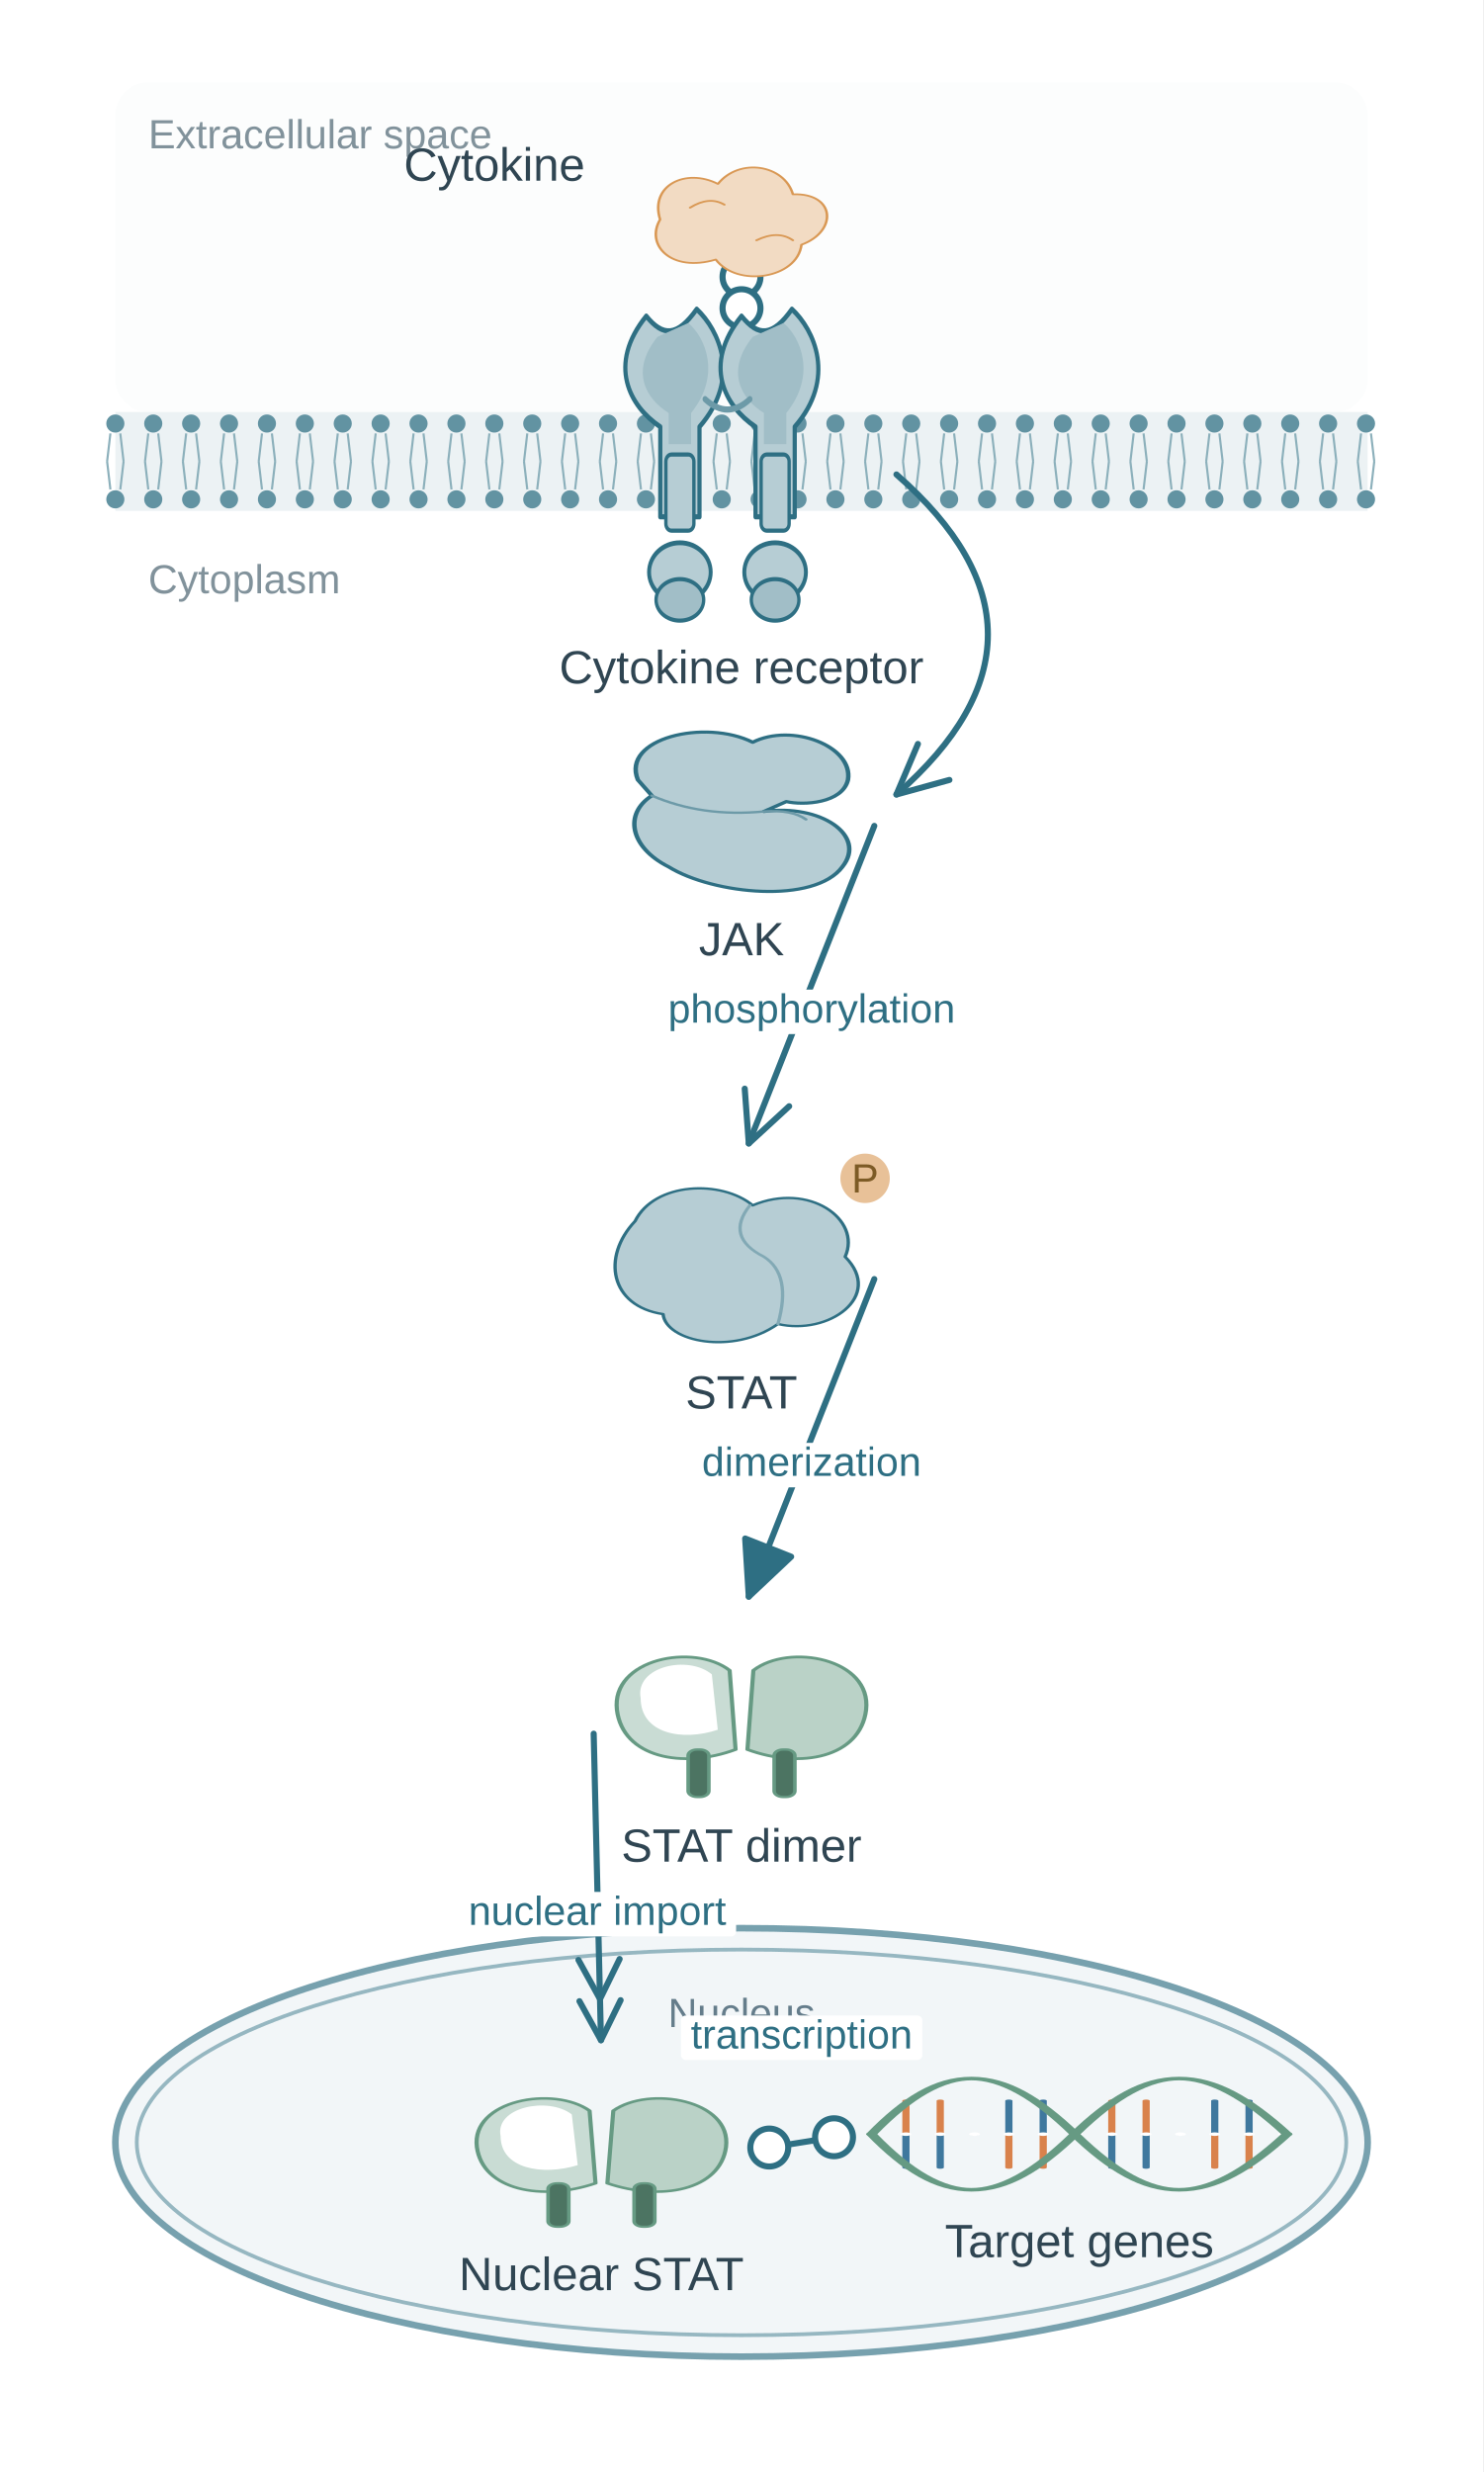
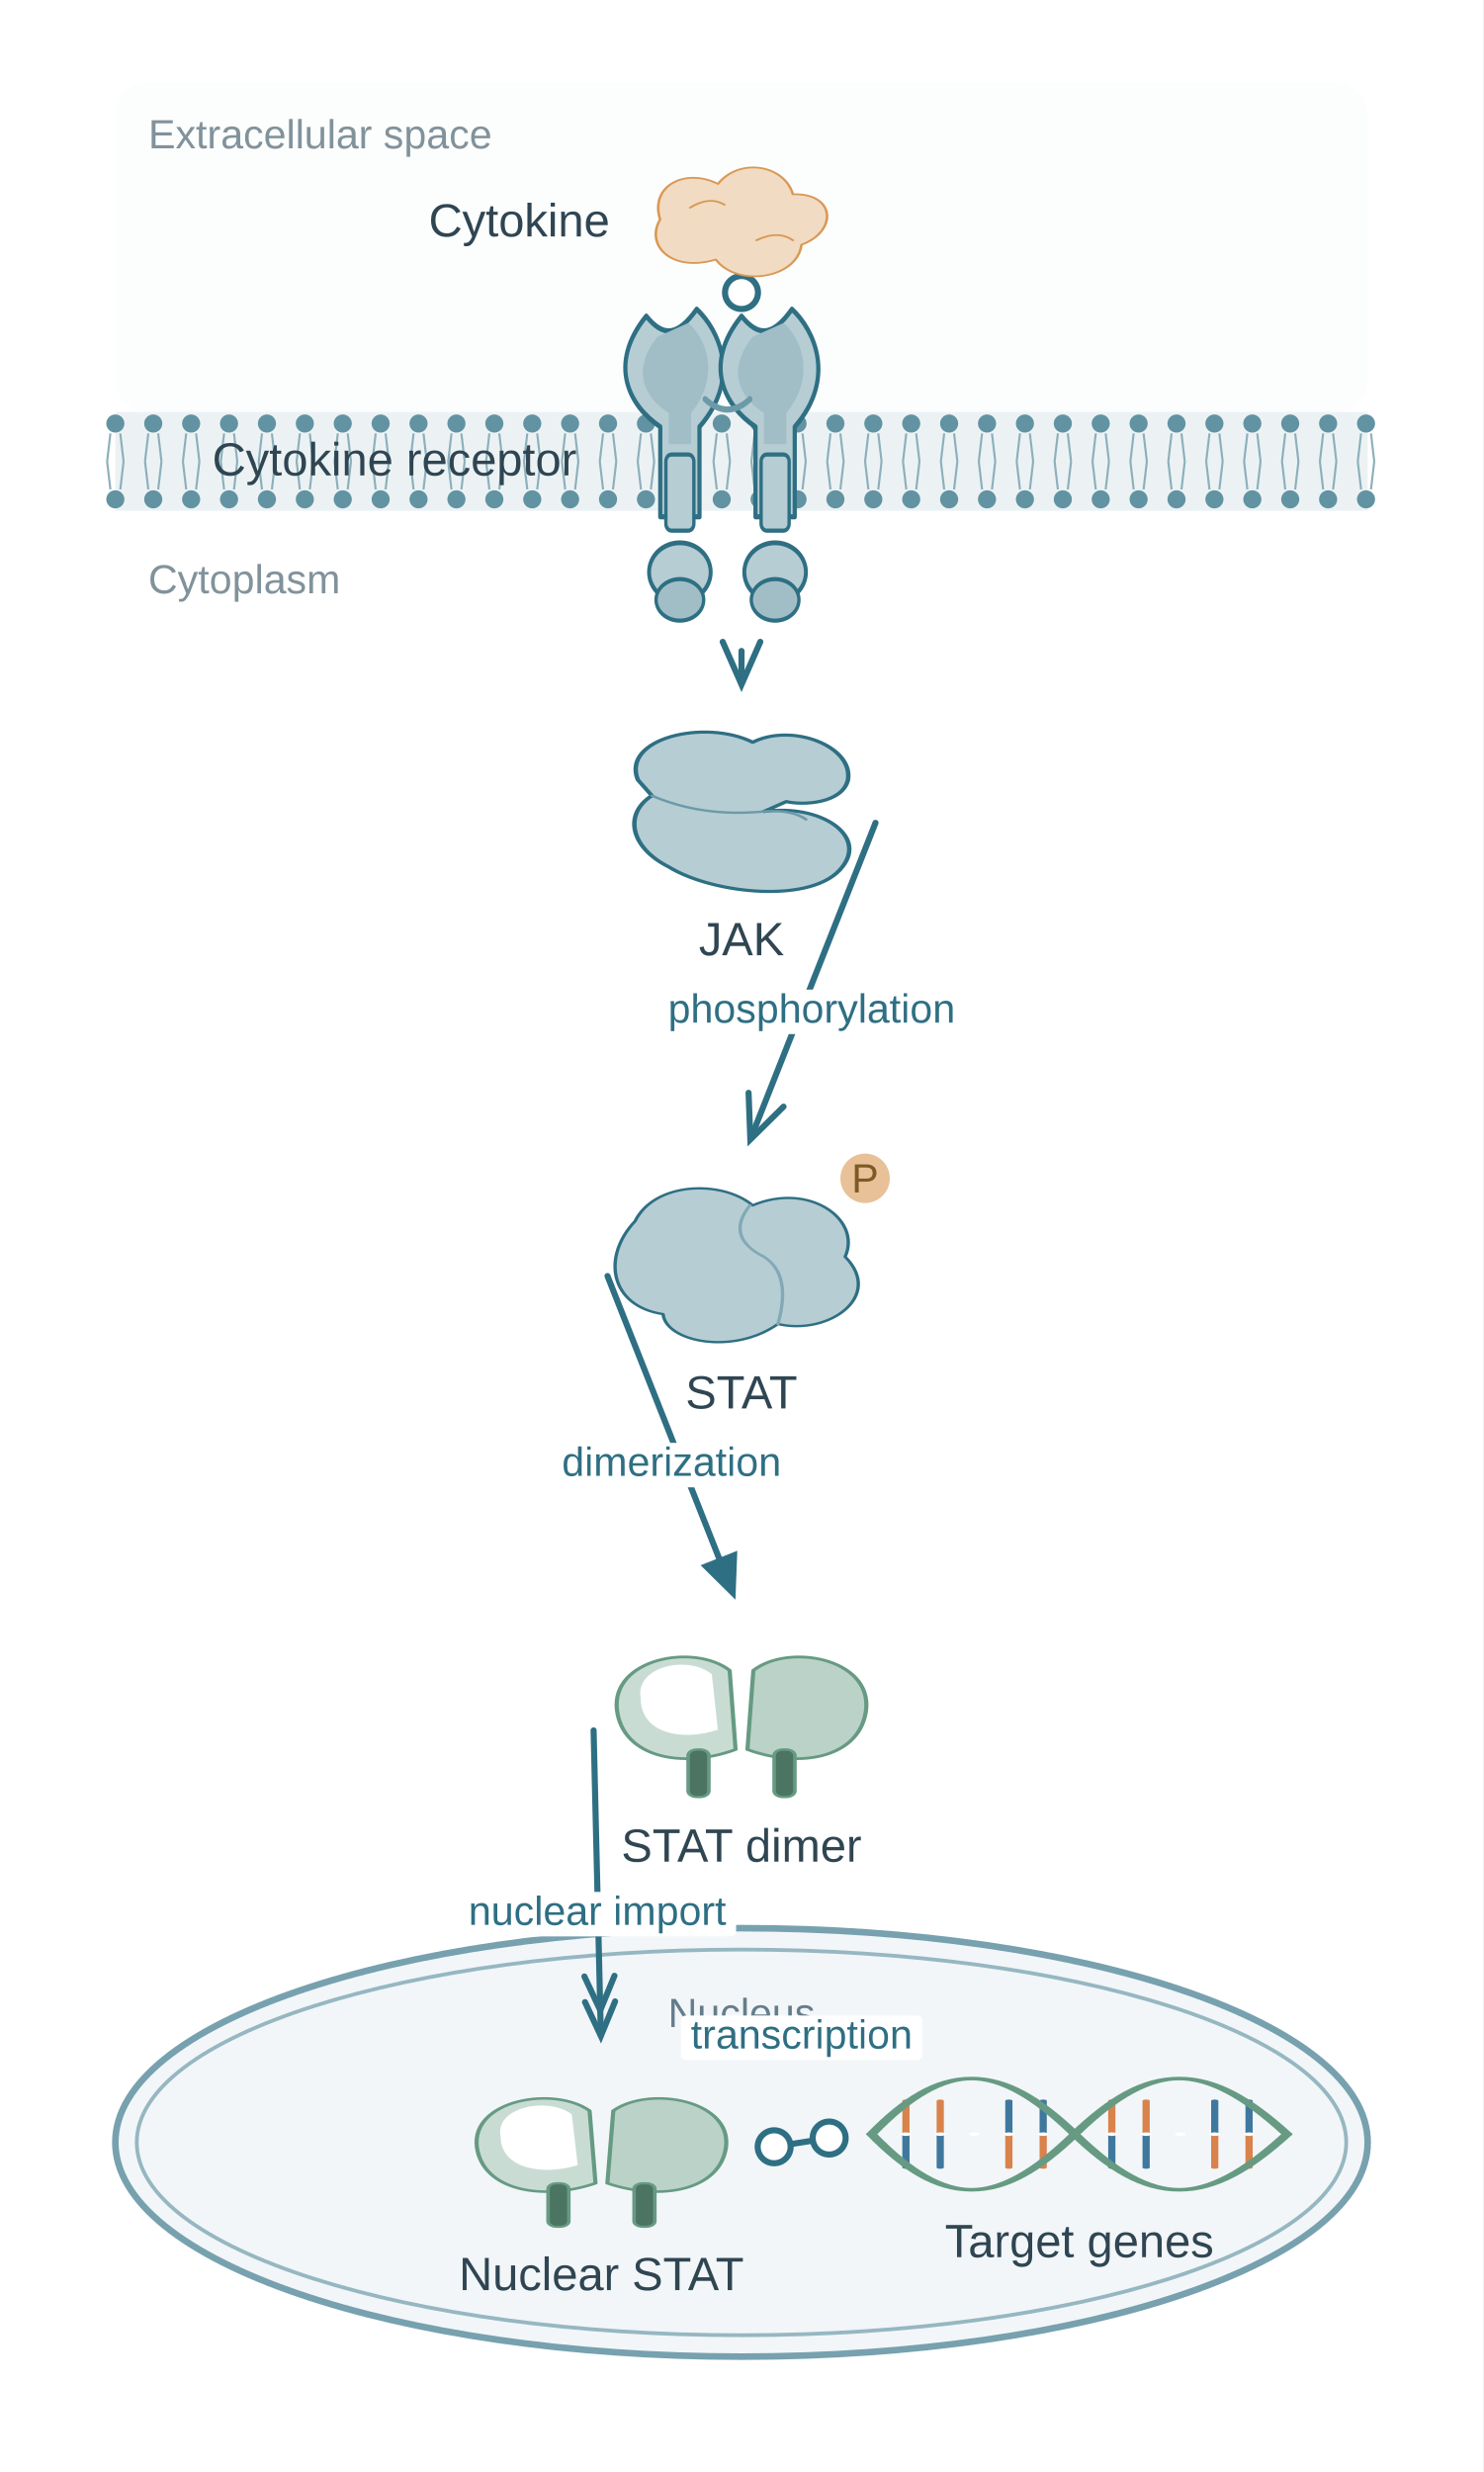
<svg xmlns="http://www.w3.org/2000/svg" width="90.0mm" height="150.0mm" viewBox="0 0 90.0 150.0" data-version="3" data-revision="1">
  <rect width="90.0" height="150.0" fill="#FFFFFF" />
  <g id="layer-compartments">
    <rect x="7.0" y="5.0" width="76.0" height="20.0" rx="2" fill="#fcfdfd" />
    <text x="9" y="9" font-size="2.469" font-family="Arial,Microsoft YaHei,sans-serif" fill="#81929B" text-anchor="start" font-weight="400">Extracellular space</text>
    <rect x="7.0" y="25.0" width="76.0" height="6.0" fill="#ecf2f4" />
    <path d="M 6.7 26.3 L 6.5 28.0 M 7.3 26.3 L 7.5 28.0 M 6.7 29.7 L 6.5 28.0 M 7.3 29.7 L 7.5 28.0" fill="none" stroke="#8cb0bb" stroke-width=".13" />
    <circle cx="7.0" cy="25.7" r=".55" fill="#6293a2" />
    <circle cx="7.0" cy="30.3" r=".55" fill="#6293a2" />
    <path d="M 9.0 26.3 L 8.8 28.0 M 9.6 26.3 L 9.8 28.0 M 9.0 29.7 L 8.8 28.0 M 9.6 29.7 L 9.8 28.0" fill="none" stroke="#8cb0bb" stroke-width=".13" />
    <circle cx="9.3" cy="25.7" r=".55" fill="#6293a2" />
    <circle cx="9.3" cy="30.3" r=".55" fill="#6293a2" />
    <path d="M 11.3 26.3 L 11.1 28.0 M 11.9 26.3 L 12.1 28.0 M 11.3 29.7 L 11.1 28.0 M 11.9 29.7 L 12.1 28.0" fill="none" stroke="#8cb0bb" stroke-width=".13" />
    <circle cx="11.6" cy="25.7" r=".55" fill="#6293a2" />
    <circle cx="11.6" cy="30.3" r=".55" fill="#6293a2" />
    <path d="M 13.6 26.3 L 13.4 28.0 M 14.2 26.3 L 14.4 28.0 M 13.6 29.7 L 13.4 28.0 M 14.2 29.7 L 14.4 28.0" fill="none" stroke="#8cb0bb" stroke-width=".13" />
    <circle cx="13.9" cy="25.7" r=".55" fill="#6293a2" />
    <circle cx="13.9" cy="30.3" r=".55" fill="#6293a2" />
    <path d="M 15.9 26.3 L 15.7 28.0 M 16.5 26.3 L 16.7 28.0 M 15.9 29.7 L 15.7 28.0 M 16.5 29.7 L 16.7 28.0" fill="none" stroke="#8cb0bb" stroke-width=".13" />
    <circle cx="16.2" cy="25.7" r=".55" fill="#6293a2" />
    <circle cx="16.2" cy="30.3" r=".55" fill="#6293a2" />
    <path d="M 18.2 26.3 L 18.0 28.0 M 18.8 26.3 L 19.0 28.0 M 18.2 29.7 L 18.0 28.0 M 18.8 29.7 L 19.0 28.0" fill="none" stroke="#8cb0bb" stroke-width=".13" />
    <circle cx="18.5" cy="25.7" r=".55" fill="#6293a2" />
    <circle cx="18.5" cy="30.3" r=".55" fill="#6293a2" />
    <path d="M 20.5 26.3 L 20.3 28.0 M 21.1 26.3 L 21.3 28.0 M 20.5 29.7 L 20.3 28.0 M 21.1 29.7 L 21.3 28.0" fill="none" stroke="#8cb0bb" stroke-width=".13" />
    <circle cx="20.8" cy="25.7" r=".55" fill="#6293a2" />
    <circle cx="20.8" cy="30.3" r=".55" fill="#6293a2" />
    <path d="M 22.8 26.3 L 22.6 28.0 M 23.4 26.3 L 23.6 28.0 M 22.8 29.7 L 22.6 28.0 M 23.4 29.7 L 23.6 28.0" fill="none" stroke="#8cb0bb" stroke-width=".13" />
    <circle cx="23.1" cy="25.7" r=".55" fill="#6293a2" />
    <circle cx="23.1" cy="30.3" r=".55" fill="#6293a2" />
    <path d="M 25.1 26.3 L 24.9 28.0 M 25.7 26.3 L 25.9 28.0 M 25.1 29.7 L 24.9 28.0 M 25.7 29.7 L 25.9 28.0" fill="none" stroke="#8cb0bb" stroke-width=".13" />
    <circle cx="25.4" cy="25.7" r=".55" fill="#6293a2" />
    <circle cx="25.4" cy="30.3" r=".55" fill="#6293a2" />
    <path d="M 27.4 26.3 L 27.2 28.0 M 28.0 26.3 L 28.2 28.0 M 27.4 29.7 L 27.2 28.0 M 28.0 29.7 L 28.2 28.0" fill="none" stroke="#8cb0bb" stroke-width=".13" />
    <circle cx="27.7" cy="25.7" r=".55" fill="#6293a2" />
    <circle cx="27.7" cy="30.3" r=".55" fill="#6293a2" />
    <path d="M 29.7 26.3 L 29.5 28.0 M 30.3 26.3 L 30.5 28.0 M 29.7 29.7 L 29.5 28.0 M 30.3 29.7 L 30.5 28.0" fill="none" stroke="#8cb0bb" stroke-width=".13" />
    <circle cx="30.0" cy="25.7" r=".55" fill="#6293a2" />
    <circle cx="30.0" cy="30.3" r=".55" fill="#6293a2" />
    <path d="M 32 26.3 L 31.8 28.0 M 32.6 26.3 L 32.8 28.0 M 32 29.7 L 31.8 28.0 M 32.6 29.7 L 32.8 28.0" fill="none" stroke="#8cb0bb" stroke-width=".13" />
    <circle cx="32.3" cy="25.7" r=".55" fill="#6293a2" />
    <circle cx="32.3" cy="30.3" r=".55" fill="#6293a2" />
    <path d="M 34.3 26.3 L 34.1 28.0 M 34.9 26.3 L 35.1 28.0 M 34.3 29.7 L 34.1 28.0 M 34.9 29.7 L 35.1 28.0" fill="none" stroke="#8cb0bb" stroke-width=".13" />
    <circle cx="34.6" cy="25.7" r=".55" fill="#6293a2" />
    <circle cx="34.6" cy="30.3" r=".55" fill="#6293a2" />
    <path d="M 36.6 26.3 L 36.4 28.0 M 37.2 26.3 L 37.4 28.0 M 36.6 29.7 L 36.4 28.0 M 37.2 29.7 L 37.4 28.0" fill="none" stroke="#8cb0bb" stroke-width=".13" />
    <circle cx="36.9" cy="25.7" r=".55" fill="#6293a2" />
    <circle cx="36.9" cy="30.3" r=".55" fill="#6293a2" />
    <path d="M 38.9 26.3 L 38.7 28.0 M 39.5 26.3 L 39.7 28.0 M 38.9 29.7 L 38.7 28.0 M 39.5 29.7 L 39.7 28.0" fill="none" stroke="#8cb0bb" stroke-width=".13" />
    <circle cx="39.2" cy="25.7" r=".55" fill="#6293a2" />
    <circle cx="39.2" cy="30.3" r=".55" fill="#6293a2" />
    <path d="M 41.2 26.3 L 41.0 28.0 M 41.8 26.3 L 42.0 28.0 M 41.2 29.7 L 41.0 28.0 M 41.8 29.7 L 42.0 28.0" fill="none" stroke="#8cb0bb" stroke-width=".13" />
    <circle cx="41.5" cy="25.7" r=".55" fill="#6293a2" />
    <circle cx="41.5" cy="30.3" r=".55" fill="#6293a2" />
    <path d="M 43.5 26.3 L 43.3 28.0 M 44.1 26.3 L 44.3 28.0 M 43.5 29.7 L 43.3 28.0 M 44.1 29.7 L 44.3 28.0" fill="none" stroke="#8cb0bb" stroke-width=".13" />
    <circle cx="43.8" cy="25.7" r=".55" fill="#6293a2" />
    <circle cx="43.8" cy="30.3" r=".55" fill="#6293a2" />
    <path d="M 45.8 26.3 L 45.6 28.0 M 46.4 26.3 L 46.6 28.0 M 45.8 29.7 L 45.6 28.0 M 46.4 29.7 L 46.6 28.0" fill="none" stroke="#8cb0bb" stroke-width=".13" />
    <circle cx="46.1" cy="25.7" r=".55" fill="#6293a2" />
    <circle cx="46.1" cy="30.3" r=".55" fill="#6293a2" />
    <path d="M 48.1 26.3 L 47.9 28.0 M 48.7 26.3 L 48.9 28.0 M 48.1 29.7 L 47.9 28.0 M 48.7 29.7 L 48.9 28.0" fill="none" stroke="#8cb0bb" stroke-width=".13" />
    <circle cx="48.4" cy="25.7" r=".55" fill="#6293a2" />
    <circle cx="48.4" cy="30.3" r=".55" fill="#6293a2" />
    <path d="M 50.4 26.3 L 50.2 28.0 M 51 26.3 L 51.2 28.0 M 50.4 29.7 L 50.2 28.0 M 51 29.7 L 51.2 28.0" fill="none" stroke="#8cb0bb" stroke-width=".13" />
    <circle cx="50.7" cy="25.7" r=".55" fill="#6293a2" />
    <circle cx="50.7" cy="30.3" r=".55" fill="#6293a2" />
    <path d="M 52.7 26.3 L 52.5 28.0 M 53.3 26.3 L 53.5 28.0 M 52.7 29.7 L 52.5 28.0 M 53.3 29.7 L 53.5 28.0" fill="none" stroke="#8cb0bb" stroke-width=".13" />
    <circle cx="53.0" cy="25.7" r=".55" fill="#6293a2" />
    <circle cx="53.0" cy="30.3" r=".55" fill="#6293a2" />
    <path d="M 55.0 26.3 L 54.8 28.0 M 55.6 26.3 L 55.8 28.0 M 55.0 29.7 L 54.8 28.0 M 55.6 29.7 L 55.8 28.0" fill="none" stroke="#8cb0bb" stroke-width=".13" />
    <circle cx="55.3" cy="25.7" r=".55" fill="#6293a2" />
    <circle cx="55.3" cy="30.3" r=".55" fill="#6293a2" />
    <path d="M 57.3 26.3 L 57.1 28.0 M 57.9 26.3 L 58.1 28.0 M 57.3 29.7 L 57.1 28.0 M 57.9 29.7 L 58.1 28.0" fill="none" stroke="#8cb0bb" stroke-width=".13" />
    <circle cx="57.6" cy="25.7" r=".55" fill="#6293a2" />
    <circle cx="57.6" cy="30.3" r=".55" fill="#6293a2" />
    <path d="M 59.6 26.3 L 59.4 28.0 M 60.2 26.3 L 60.4 28.0 M 59.6 29.7 L 59.4 28.0 M 60.2 29.7 L 60.4 28.0" fill="none" stroke="#8cb0bb" stroke-width=".13" />
    <circle cx="59.9" cy="25.7" r=".55" fill="#6293a2" />
    <circle cx="59.9" cy="30.3" r=".55" fill="#6293a2" />
    <path d="M 61.9 26.3 L 61.7 28.0 M 62.5 26.3 L 62.7 28.0 M 61.9 29.7 L 61.7 28.0 M 62.5 29.7 L 62.7 28.0" fill="none" stroke="#8cb0bb" stroke-width=".13" />
    <circle cx="62.2" cy="25.7" r=".55" fill="#6293a2" />
    <circle cx="62.2" cy="30.3" r=".55" fill="#6293a2" />
    <path d="M 64.2 26.3 L 64.0 28.0 M 64.8 26.3 L 65.0 28.0 M 64.2 29.7 L 64.0 28.0 M 64.8 29.7 L 65.0 28.0" fill="none" stroke="#8cb0bb" stroke-width=".13" />
    <circle cx="64.5" cy="25.7" r=".55" fill="#6293a2" />
    <circle cx="64.5" cy="30.3" r=".55" fill="#6293a2" />
    <path d="M 66.5 26.3 L 66.3 28.0 M 67.1 26.3 L 67.3 28.0 M 66.5 29.7 L 66.3 28.0 M 67.1 29.7 L 67.3 28.0" fill="none" stroke="#8cb0bb" stroke-width=".13" />
    <circle cx="66.8" cy="25.7" r=".55" fill="#6293a2" />
    <circle cx="66.8" cy="30.3" r=".55" fill="#6293a2" />
    <path d="M 68.8 26.3 L 68.6 28.0 M 69.4 26.3 L 69.6 28.0 M 68.8 29.7 L 68.6 28.0 M 69.4 29.7 L 69.6 28.0" fill="none" stroke="#8cb0bb" stroke-width=".13" />
    <circle cx="69.1" cy="25.7" r=".55" fill="#6293a2" />
    <circle cx="69.1" cy="30.3" r=".55" fill="#6293a2" />
    <path d="M 71.1 26.3 L 70.9 28.0 M 71.7 26.3 L 71.9 28.0 M 71.1 29.7 L 70.9 28.0 M 71.7 29.7 L 71.9 28.0" fill="none" stroke="#8cb0bb" stroke-width=".13" />
    <circle cx="71.4" cy="25.7" r=".55" fill="#6293a2" />
    <circle cx="71.4" cy="30.3" r=".55" fill="#6293a2" />
    <path d="M 73.4 26.3 L 73.2 28.0 M 74 26.3 L 74.2 28.0 M 73.4 29.7 L 73.2 28.0 M 74 29.7 L 74.2 28.0" fill="none" stroke="#8cb0bb" stroke-width=".13" />
    <circle cx="73.7" cy="25.7" r=".55" fill="#6293a2" />
    <circle cx="73.7" cy="30.3" r=".55" fill="#6293a2" />
    <path d="M 75.7 26.3 L 75.5 28.0 M 76.3 26.3 L 76.5 28.0 M 75.7 29.7 L 75.5 28.0 M 76.3 29.7 L 76.5 28.0" fill="none" stroke="#8cb0bb" stroke-width=".13" />
    <circle cx="76.0" cy="25.7" r=".55" fill="#6293a2" />
    <circle cx="76.0" cy="30.3" r=".55" fill="#6293a2" />
    <path d="M 78.0 26.3 L 77.8 28.0 M 78.6 26.3 L 78.8 28.0 M 78.0 29.7 L 77.8 28.0 M 78.6 29.7 L 78.8 28.0" fill="none" stroke="#8cb0bb" stroke-width=".13" />
    <circle cx="78.3" cy="25.7" r=".55" fill="#6293a2" />
    <circle cx="78.3" cy="30.3" r=".55" fill="#6293a2" />
    <path d="M 80.3 26.3 L 80.1 28.0 M 80.9 26.3 L 81.1 28.0 M 80.3 29.7 L 80.1 28.0 M 80.9 29.7 L 81.1 28.0" fill="none" stroke="#8cb0bb" stroke-width=".13" />
    <circle cx="80.6" cy="25.7" r=".55" fill="#6293a2" />
    <circle cx="80.6" cy="30.3" r=".55" fill="#6293a2" />
    <path d="M 82.6 26.3 L 82.4 28.0 M 83.2 26.3 L 83.4 28.0 M 82.6 29.7 L 82.4 28.0 M 83.2 29.7 L 83.4 28.0" fill="none" stroke="#8cb0bb" stroke-width=".13" />
    <circle cx="82.9" cy="25.7" r=".55" fill="#6293a2" />
    <circle cx="82.9" cy="30.3" r=".55" fill="#6293a2" />
    <rect x="7.0" y="32.0" width="76.0" height="84.0" rx="2" fill="#FFFFFF" />
    <text x="9" y="36" font-size="2.469" font-family="Arial,Microsoft YaHei,sans-serif" fill="#81929B" text-anchor="start" font-weight="400">Cytoplasm</text>
    <ellipse cx="45.0" cy="130.0" rx="38.0" ry="13.0" fill="#f2f6f8" stroke="#77a1ae" stroke-width=".4" />
    <ellipse cx="45.0" cy="130.0" rx="36.7" ry="11.7" fill="none" stroke="#96b7c1" stroke-width=".23" />
    <text x="45" y="123" font-size="2.469" font-family="Arial,Microsoft YaHei,sans-serif" fill="#657D8B" text-anchor="middle" font-weight="400">Nucleus</text>
  </g>
  <g id="layer-context" />
  <g id="layer-relations">
    <g data-relation-id="e1" data-relation-type="binds" id="rel-e1">
-       <path fill="none" stroke="#2E6F83" stroke-width="0.37" stroke-linecap="round" stroke-linejoin="round" d="M 45.0 16.8 Q 45.0 17.75 45.0 18.7" data-line-body="true" data-indirect="false" />
-       <circle fill="#FFFFFF" stroke="#2E6F83" stroke-width="0.37" stroke-linecap="round" stroke-linejoin="round" data-endpoint="paired-circles" cx="45.0" cy="16.8" r="1.15" />
-       <circle fill="#FFFFFF" stroke="#2E6F83" stroke-width="0.37" stroke-linecap="round" stroke-linejoin="round" data-endpoint="paired-circles" cx="45.0" cy="18.7" r="1.15" />
+       <circle fill="#FFFFFF" stroke="#2E6F83" stroke-width="0.37" stroke-linecap="round" stroke-linejoin="round" data-endpoint="paired-circles" cx="45.0" cy="17.75" r="1.0" />
    </g>
    <g data-relation-id="e2" data-relation-type="activates" id="rel-e2">
-       <path fill="none" stroke="#2E6F83" stroke-width="0.37" stroke-linecap="round" stroke-linejoin="round" d="M 54.403 28.79 Q 65.5 38.5 54.403 48.21" data-line-body="true" data-indirect="false" />
-       <path fill="none" stroke="#2E6F83" stroke-width="0.37" stroke-linecap="round" stroke-linejoin="round" data-endpoint="open-arrow" d="M 55.706 45.143 L 54.403 48.21 L 57.616 47.326" />
+       <path fill="none" stroke="#2E6F83" stroke-width="0.37" stroke-linecap="round" stroke-linejoin="round" d="M 45.0 39.5 Q 45.0 40.427 45.0 41.355" data-line-body="true" data-indirect="false" />
+       <path fill="none" stroke="#2E6F83" stroke-width="0.37" stroke-linecap="round" stroke-linejoin="miter" data-endpoint="open-arrow" d="M 43.859 38.947 L 45.0 41.54 L 46.141 38.947" stroke-miterlimit="8" />
    </g>
    <g data-relation-id="e3" data-relation-type="activates" id="rel-e3">
-       <path fill="none" stroke="#2E6F83" stroke-width="0.37" stroke-linecap="round" stroke-linejoin="round" d="M 53.059 50.116 Q 49.25 59.75 45.441 69.384" data-line-body="true" data-indirect="false" />
-       <path fill="none" stroke="#2E6F83" stroke-width="0.37" stroke-linecap="round" stroke-linejoin="round" data-endpoint="open-arrow" d="M 45.196 66.061 L 45.441 69.384 L 47.893 67.127" />
+       <path fill="none" stroke="#2E6F83" stroke-width="0.37" stroke-linecap="round" stroke-linejoin="round" d="M 53.132 49.93 Q 49.369 59.45 45.605 68.97" data-line-body="true" data-indirect="false" />
+       <path fill="none" stroke="#2E6F83" stroke-width="0.37" stroke-linecap="round" stroke-linejoin="miter" data-endpoint="open-arrow" d="M 45.429 66.312 L 45.537 69.142 L 47.551 67.151" stroke-miterlimit="8" />
      <rect x="39.934" y="60.05" width="18.632" height="2.7" rx=".3" fill="#FFFFFF" />
      <text x="49.25" y="62.05" font-size="2.469" font-family="Arial,Microsoft YaHei,sans-serif" fill="#2E6F83" text-anchor="middle" font-weight="400">phosphorylation</text>
    </g>
    <g data-relation-id="e4" data-relation-type="converts" id="rel-e4">
-       <path fill="none" stroke="#2E6F83" stroke-width="0.37" stroke-linecap="round" stroke-linejoin="round" d="M 53.059 77.616 Q 49.25 87.25 45.441 96.884" data-line-body="true" data-indirect="false" />
-       <path fill="#2E6F83" stroke="#2E6F83" stroke-width="0.37" stroke-linecap="round" stroke-linejoin="round" data-endpoint="filled-arrow" d="M 45.223 93.357 L 45.441 96.884 L 48.013 94.46 Z" />
-       <rect x="41.995" y="87.55" width="14.51" height="2.7" rx=".3" fill="#FFFFFF" />
-       <text x="49.25" y="89.55" font-size="2.469" font-family="Arial,Microsoft YaHei,sans-serif" fill="#2E6F83" text-anchor="middle" font-weight="400">dimerization</text>
+       <path fill="none" stroke="#2E6F83" stroke-width="0.37" stroke-linecap="round" stroke-linejoin="round" d="M 36.868 77.43 Q 40.45 86.49 44.032 95.551" data-line-body="true" data-indirect="false" />
+       <path fill="#2E6F83" stroke="none" stroke-width="0.37" stroke-linecap="round" stroke-linejoin="round" data-endpoint="filled-arrow" d="M 44.632 97.07 L 42.517 94.979 L 44.745 94.098 Z" />
+       <rect x="33.495" y="87.55" width="14.51" height="2.7" rx=".3" fill="#FFFFFF" />
+       <text x="40.75" y="89.55" font-size="2.469" font-family="Arial,Microsoft YaHei,sans-serif" fill="#2E6F83" text-anchor="middle" font-weight="400">dimerization</text>
    </g>
    <g data-relation-id="e5" data-relation-type="transports" id="rel-e5">
-       <path fill="none" stroke="#2E6F83" stroke-width="0.37" stroke-linecap="round" stroke-linejoin="round" d="M 36.029 105.2 Q 36.25 114.5 36.471 123.8" data-line-body="true" data-indirect="false" />
-       <path fill="none" stroke="#2E6F83" stroke-width="0.37" stroke-linecap="round" stroke-linejoin="round" data-endpoint="double-chevron" d="M 35.165 121.431 L 36.471 123.8 L 37.664 121.371 M 35.105 118.931 L 36.412 121.301 L 37.604 118.872" />
+       <path fill="none" stroke="#2E6F83" stroke-width="0.37" stroke-linecap="round" stroke-linejoin="round" d="M 36.024 105 Q 36.242 114.178 36.461 123.355" data-line-body="true" data-indirect="false" />
+       <path fill="none" stroke="#2E6F83" stroke-width="0.37" stroke-linecap="round" stroke-linejoin="miter" data-endpoint="double-chevron" d="M 35.503 121.489 L 36.465 123.541 L 37.328 121.445 M 35.466 119.933 L 36.428 121.985 L 37.291 119.89" stroke-miterlimit="8" />
      <rect x="27.828" y="114.8" width="16.844" height="2.7" rx=".3" fill="#FFFFFF" />
      <text x="36.25" y="116.8" font-size="2.469" font-family="Arial,Microsoft YaHei,sans-serif" fill="#2E6F83" text-anchor="middle" font-weight="400">nuclear import</text>
    </g>
    <g data-relation-id="e6" data-relation-type="binds" id="rel-e6">
-       <path fill="none" stroke="#2E6F83" stroke-width="0.37" stroke-linecap="round" stroke-linejoin="round" d="M 46.685 130.312 Q 48.65 130.0 50.615 129.688" data-line-body="true" data-indirect="false" />
-       <circle fill="#FFFFFF" stroke="#2E6F83" stroke-width="0.37" stroke-linecap="round" stroke-linejoin="round" data-endpoint="paired-circles" cx="46.685" cy="130.312" r="1.15" />
-       <circle fill="#FFFFFF" stroke="#2E6F83" stroke-width="0.37" stroke-linecap="round" stroke-linejoin="round" data-endpoint="paired-circles" cx="50.615" cy="129.688" r="1.15" />
+       <path fill="none" stroke="#2E6F83" stroke-width="0.37" stroke-linecap="round" stroke-linejoin="round" d="M 47.969 130.108 Q 48.65 130 49.331 129.892" data-line-body="true" data-indirect="false" />
+       <circle fill="#FFFFFF" stroke="#2E6F83" stroke-width="0.37" stroke-linecap="round" stroke-linejoin="round" data-endpoint="paired-circles" cx="46.981" cy="130.265" r="1.0" />
+       <circle fill="#FFFFFF" stroke="#2E6F83" stroke-width="0.37" stroke-linecap="round" stroke-linejoin="round" data-endpoint="paired-circles" cx="50.319" cy="129.735" r="1.0" />
      <rect x="41.326" y="122.3" width="14.649" height="2.7" rx=".3" fill="#FFFFFF" />
      <text x="48.65" y="124.3" font-size="2.469" font-family="Arial,Microsoft YaHei,sans-serif" fill="#2E6F83" text-anchor="middle" font-weight="400">transcription</text>
    </g>
  </g>
  <g id="layer-objects">
    <g data-object-id="cytokine" data-type="ligand" id="obj-cytokine">
      <g data-glyph="cytokine" transform="rotate(0.0 45.0 13.5)">
        <g transform="translate(38.5 9.0) scale(0.13 0.09)">
          <path d="M 12 48 C 7 25 24 13 39 24 C 49 6 70 11 74 31 C 94 30 95 56 78 65 C 76 88 48 94 38 75 C 17 84 5 65 12 48 Z" fill="#f2dbc3" stroke="#D99854" stroke-width="1.200" stroke-linecap="round" stroke-linejoin="round" />
          <path d="M 26 40 Q 35 32 42 38 M 57 62 Q 67 55 74 62" fill="none" stroke="#D99854" stroke-width="1.200" stroke-linecap="round" stroke-linejoin="round" />
        </g>
      </g>
-       <text x="30" y="10.963" font-size="2.822" font-family="Arial,Microsoft YaHei,sans-serif" fill="#2F4552" text-anchor="middle" font-weight="400" data-label-for="cytokine">Cytokine</text>
+       <text x="31.511" y="14.347" font-size="2.822" font-family="Arial,Microsoft YaHei,sans-serif" fill="#2F4552" text-anchor="middle" font-weight="400" data-label-for="cytokine">Cytokine</text>
    </g>
    <g data-object-id="receptor" data-type="receptor_dimer" id="obj-receptor">
      <g data-glyph="receptor" transform="rotate(0.0 45.0 28.0)">
        <g transform="translate(36.5 17.5) scale(0.17 0.21)">
          <path d="M 16 8 C 2 22 10 34 21 40 L 21 66 L 35 66 L 35 40 C 50 26 42 12 34 6 C 27 14 22 14 16 8 Z" fill="#b6cdd4" stroke="#2E6F83" stroke-width="1.500" stroke-linecap="round" stroke-linejoin="round" />
          <path d="M 20 14 C 10 24 16 32 24 36 L 24 45 L 32 45 L 32 36 C 43 25 37 14 31 10 Z" fill="#a1bec7" stroke="none" stroke-width="0.000" stroke-linecap="round" stroke-linejoin="round" />
          <rect x="23.00" y="48.00" width="10.00" height="22.00" rx="2.00" fill="#b6cdd4" stroke="#2E6F83" stroke-width="1.200" />
          <ellipse cx="28.00" cy="82.00" rx="11.00" ry="8.50" fill="#b6cdd4" stroke="#2E6F83" stroke-width="1.400" />
          <ellipse cx="28.00" cy="90.00" rx="8.50" ry="6.00" fill="#a1bec7" stroke="#2E6F83" stroke-width="1.200" />
          <path d="M 50 8 C 36 22 44 34 55 40 L 55 66 L 69 66 L 69 40 C 84 26 76 12 68 6 C 61 14 56 14 50 8 Z" fill="#b6cdd4" stroke="#2E6F83" stroke-width="1.500" stroke-linecap="round" stroke-linejoin="round" />
          <path d="M 54 14 C 44 24 50 32 58 36 L 58 45 L 66 45 L 66 36 C 77 25 71 14 65 10 Z" fill="#a1bec7" stroke="none" stroke-width="0.000" stroke-linecap="round" stroke-linejoin="round" />
          <rect x="57.00" y="48.00" width="10.00" height="22.00" rx="2.00" fill="#b6cdd4" stroke="#2E6F83" stroke-width="1.200" />
          <ellipse cx="62.00" cy="82.00" rx="11.00" ry="8.50" fill="#b6cdd4" stroke="#2E6F83" stroke-width="1.400" />
          <ellipse cx="62.00" cy="90.00" rx="8.50" ry="6.00" fill="#a1bec7" stroke="#2E6F83" stroke-width="1.200" />
          <path d="M 37 32 Q 45 38 53 32" fill="none" stroke="#6d9aa8" stroke-width="1.800" stroke-linecap="round" stroke-linejoin="round" />
        </g>
      </g>
-       <text x="45" y="41.463" font-size="2.822" font-family="Arial,Microsoft YaHei,sans-serif" fill="#2F4552" text-anchor="middle" font-weight="400" data-label-for="receptor">Cytokine receptor</text>
+       <text x="23.942" y="28.847" font-size="2.822" font-family="Arial,Microsoft YaHei,sans-serif" fill="#2F4552" text-anchor="middle" font-weight="400" data-label-for="receptor">Cytokine receptor</text>
    </g>
    <g data-object-id="jak" data-type="kinase" id="obj-jak">
      <g data-glyph="jak" transform="rotate(0.0 45.0 49.0)">
        <g transform="translate(36.5 43.0) scale(0.17 0.12)">
          <path d="M 13 36 C 7 15 37 5 54 17 C 68 7 90 19 88 36 C 86 48 72 49 66 47 L 58 52 C 78 48 95 64 86 80 C 76 99 40 94 24 80 C 10 70 8 53 18 44 Z" fill="#b6cdd4" stroke="#2E6F83" stroke-width="1.600" stroke-linecap="round" stroke-linejoin="round" />
          <path d="M 18 44 Q 36 55 58 52 Q 68 51 73 56" fill="none" stroke="#6d9aa8" stroke-width="1.200" stroke-linecap="round" stroke-linejoin="round" />
        </g>
      </g>
      <text x="45" y="57.963" font-size="2.822" font-family="Arial,Microsoft YaHei,sans-serif" fill="#2F4552" text-anchor="middle" font-weight="400" data-label-for="jak">JAK</text>
    </g>
    <g data-object-id="stat" data-type="protein" id="obj-stat">
      <g data-glyph="stat" transform="rotate(0.0 45.0 76.5)">
        <g transform="translate(36.5 70.5) scale(0.17 0.12)">
          <path d="M 12 30 C 19 10 43 9 54 22 C 74 10 93 29 87 48 C 101 68 81 88 63 82 C 47 98 23 91 22 77 C 3 73 0 48 12 30 Z" fill="#b6cdd4" stroke="#2E6F83" stroke-width="1.200" stroke-linecap="round" stroke-linejoin="round" />
          <path d="M 53 22 Q 44 38 58 48 Q 68 57 63 82" fill="none" stroke="#82a9b5" stroke-width="1.200" stroke-linecap="round" stroke-linejoin="round" />
        </g>
        <circle cx="52.5" cy="71.5" r="1.65" fill="#e8c198" stroke="#FFFFFF" stroke-width=".3" />
        <text x="52.5" y="72.36" font-size="2.469" font-family="Arial,Microsoft YaHei,sans-serif" fill="#7D5B26" text-anchor="middle" font-weight="400">P</text>
      </g>
      <text x="45" y="85.463" font-size="2.822" font-family="Arial,Microsoft YaHei,sans-serif" fill="#2F4552" text-anchor="middle" font-weight="400" data-label-for="stat">STAT</text>
    </g>
    <g data-object-id="stat_dimer" data-type="tf" id="obj-stat_dimer">
      <g data-glyph="stat_dimer" transform="rotate(0.0 45.0 104.0)">
        <g transform="translate(36.0 98.0) scale(0.18 0.12)">
          <path d="M 8 48 C 6 22 34 14 46 28 L 48 68 C 30 78 10 72 8 48 Z" fill="#c9dcd4" stroke="#669A83" stroke-width="1.400" stroke-linecap="round" stroke-linejoin="round" />
          <path d="M 16 42 C 14 26 32 20 40 30 L 42 58 C 30 64 16 60 16 42 Z" fill="#ffffff" stroke="none" stroke-width="0.000" stroke-linecap="round" stroke-linejoin="round" />
          <path d="M 92 48 C 94 22 66 14 54 28 L 52 68 C 70 78 90 72 92 48 Z" fill="#bad2c7" stroke="#669A83" stroke-width="1.400" stroke-linecap="round" stroke-linejoin="round" />
          <rect x="32.00" y="68.00" width="7.00" height="24.00" rx="3.00" fill="#4c7462" stroke="#669A83" stroke-width="1.200" />
          <rect x="61.00" y="68.00" width="7.00" height="24.00" rx="3.00" fill="#4c7462" stroke="#669A83" stroke-width="1.200" />
        </g>
      </g>
      <text x="45" y="112.963" font-size="2.822" font-family="Arial,Microsoft YaHei,sans-serif" fill="#2F4552" text-anchor="middle" font-weight="400" data-label-for="stat_dimer">STAT dimer</text>
    </g>
    <g data-object-id="nuclear_stat" data-type="tf" id="obj-nuclear_stat">
      <g data-glyph="nuclear_stat" transform="rotate(0.0 36.5 130.5)">
        <g transform="translate(27.5 125.0) scale(0.18 0.11)">
          <path d="M 8 48 C 6 22 34 14 46 28 L 48 68 C 30 78 10 72 8 48 Z" fill="#c9dcd4" stroke="#669A83" stroke-width="1.400" stroke-linecap="round" stroke-linejoin="round" />
          <path d="M 16 42 C 14 26 32 20 40 30 L 42 58 C 30 64 16 60 16 42 Z" fill="#ffffff" stroke="none" stroke-width="0.000" stroke-linecap="round" stroke-linejoin="round" />
          <path d="M 92 48 C 94 22 66 14 54 28 L 52 68 C 70 78 90 72 92 48 Z" fill="#bad2c7" stroke="#669A83" stroke-width="1.400" stroke-linecap="round" stroke-linejoin="round" />
          <rect x="32.00" y="68.00" width="7.00" height="24.00" rx="3.00" fill="#4c7462" stroke="#669A83" stroke-width="1.200" />
          <rect x="61.00" y="68.00" width="7.00" height="24.00" rx="3.00" fill="#4c7462" stroke="#669A83" stroke-width="1.200" />
        </g>
      </g>
      <text x="36.5" y="138.963" font-size="2.822" font-family="Arial,Microsoft YaHei,sans-serif" fill="#2F4552" text-anchor="middle" font-weight="400" data-label-for="nuclear_stat">Nuclear STAT</text>
    </g>
    <g data-object-id="dna" data-type="dna" id="obj-dna">
      <g data-glyph="dna" transform="rotate(0.0 65.5 129.5)">
        <g transform="translate(51.8 125.0) scale(0.274 0.09)">
          <path d="M 4.00 50.00 L 4.00 50.00" fill="none" stroke="#3f789e" stroke-width="1.600" stroke-linecap="round" stroke-linejoin="round" />
          <path d="M 4.00 50.00 L 4.00 50.00" fill="none" stroke="#d9824c" stroke-width="1.600" stroke-linecap="round" stroke-linejoin="round" />
          <ellipse cx="4.00" cy="50.00" rx="1.20" ry="1.20" fill="#ffffff" stroke="none" stroke-width="0.000" />
          <path d="M 11.60 72.52 L 11.60 50.00" fill="none" stroke="#3f789e" stroke-width="1.600" stroke-linecap="round" stroke-linejoin="round" />
          <path d="M 11.60 50.00 L 11.60 27.48" fill="none" stroke="#d9824c" stroke-width="1.600" stroke-linecap="round" stroke-linejoin="round" />
          <ellipse cx="11.60" cy="50.00" rx="1.20" ry="1.20" fill="#ffffff" stroke="none" stroke-width="0.000" />
          <path d="M 19.20 72.52 L 19.20 50.00" fill="none" stroke="#3f789e" stroke-width="1.600" stroke-linecap="round" stroke-linejoin="round" />
          <path d="M 19.20 50.00 L 19.20 27.48" fill="none" stroke="#d9824c" stroke-width="1.600" stroke-linecap="round" stroke-linejoin="round" />
          <ellipse cx="19.20" cy="50.00" rx="1.20" ry="1.20" fill="#ffffff" stroke="none" stroke-width="0.000" />
          <path d="M 26.80 50.00 L 26.80 50.00" fill="none" stroke="#3f789e" stroke-width="1.600" stroke-linecap="round" stroke-linejoin="round" />
          <path d="M 26.80 50.00 L 26.80 50.00" fill="none" stroke="#d9824c" stroke-width="1.600" stroke-linecap="round" stroke-linejoin="round" />
          <ellipse cx="26.80" cy="50.00" rx="1.20" ry="1.20" fill="#ffffff" stroke="none" stroke-width="0.000" />
          <path d="M 34.40 27.48 L 34.40 50.00" fill="none" stroke="#3f789e" stroke-width="1.600" stroke-linecap="round" stroke-linejoin="round" />
          <path d="M 34.40 50.00 L 34.40 72.52" fill="none" stroke="#d9824c" stroke-width="1.600" stroke-linecap="round" stroke-linejoin="round" />
          <ellipse cx="34.40" cy="50.00" rx="1.20" ry="1.20" fill="#ffffff" stroke="none" stroke-width="0.000" />
          <path d="M 42.00 27.48 L 42.00 50.00" fill="none" stroke="#3f789e" stroke-width="1.600" stroke-linecap="round" stroke-linejoin="round" />
          <path d="M 42.00 50.00 L 42.00 72.52" fill="none" stroke="#d9824c" stroke-width="1.600" stroke-linecap="round" stroke-linejoin="round" />
          <ellipse cx="42.00" cy="50.00" rx="1.20" ry="1.20" fill="#ffffff" stroke="none" stroke-width="0.000" />
          <path d="M 49.60 50.00 L 49.60 50.00" fill="none" stroke="#3f789e" stroke-width="1.600" stroke-linecap="round" stroke-linejoin="round" />
          <path d="M 49.60 50.00 L 49.60 50.00" fill="none" stroke="#d9824c" stroke-width="1.600" stroke-linecap="round" stroke-linejoin="round" />
          <ellipse cx="49.60" cy="50.00" rx="1.20" ry="1.20" fill="#ffffff" stroke="none" stroke-width="0.000" />
          <path d="M 57.20 72.52 L 57.20 50.00" fill="none" stroke="#3f789e" stroke-width="1.600" stroke-linecap="round" stroke-linejoin="round" />
          <path d="M 57.20 50.00 L 57.20 27.48" fill="none" stroke="#d9824c" stroke-width="1.600" stroke-linecap="round" stroke-linejoin="round" />
          <ellipse cx="57.20" cy="50.00" rx="1.20" ry="1.20" fill="#ffffff" stroke="none" stroke-width="0.000" />
          <path d="M 64.80 72.52 L 64.80 50.00" fill="none" stroke="#3f789e" stroke-width="1.600" stroke-linecap="round" stroke-linejoin="round" />
          <path d="M 64.80 50.00 L 64.80 27.48" fill="none" stroke="#d9824c" stroke-width="1.600" stroke-linecap="round" stroke-linejoin="round" />
          <ellipse cx="64.80" cy="50.00" rx="1.20" ry="1.20" fill="#ffffff" stroke="none" stroke-width="0.000" />
          <path d="M 72.40 50.00 L 72.40 50.00" fill="none" stroke="#3f789e" stroke-width="1.600" stroke-linecap="round" stroke-linejoin="round" />
          <path d="M 72.40 50.00 L 72.40 50.00" fill="none" stroke="#d9824c" stroke-width="1.600" stroke-linecap="round" stroke-linejoin="round" />
          <ellipse cx="72.40" cy="50.00" rx="1.20" ry="1.20" fill="#ffffff" stroke="none" stroke-width="0.000" />
          <path d="M 80.00 27.48 L 80.00 50.00" fill="none" stroke="#3f789e" stroke-width="1.600" stroke-linecap="round" stroke-linejoin="round" />
          <path d="M 80.00 50.00 L 80.00 72.52" fill="none" stroke="#d9824c" stroke-width="1.600" stroke-linecap="round" stroke-linejoin="round" />
          <ellipse cx="80.00" cy="50.00" rx="1.20" ry="1.20" fill="#ffffff" stroke="none" stroke-width="0.000" />
          <path d="M 87.60 27.48 L 87.60 50.00" fill="none" stroke="#3f789e" stroke-width="1.600" stroke-linecap="round" stroke-linejoin="round" />
          <path d="M 87.60 50.00 L 87.60 72.52" fill="none" stroke="#d9824c" stroke-width="1.600" stroke-linecap="round" stroke-linejoin="round" />
          <ellipse cx="87.60" cy="50.00" rx="1.20" ry="1.20" fill="#ffffff" stroke="none" stroke-width="0.000" />
          <path d="M 95.20 50.00 L 95.20 50.00" fill="none" stroke="#3f789e" stroke-width="1.600" stroke-linecap="round" stroke-linejoin="round" />
          <path d="M 95.20 50.00 L 95.20 50.00" fill="none" stroke="#d9824c" stroke-width="1.600" stroke-linecap="round" stroke-linejoin="round" />
          <ellipse cx="95.20" cy="50.00" rx="1.20" ry="1.20" fill="#ffffff" stroke="none" stroke-width="0.000" />
          <path d="M 4 50 C 20 0 32 0 49 50 S 78 100 96 50" fill="none" stroke="#669A83" stroke-width="2.400" stroke-linecap="round" stroke-linejoin="round" />
          <path d="M 4 50 C 20 100 32 100 49 50 S 78 0 96 50" fill="none" stroke="#669A83" stroke-width="2.400" stroke-linecap="round" stroke-linejoin="round" />
        </g>
      </g>
      <text x="65.5" y="136.963" font-size="2.822" font-family="Arial,Microsoft YaHei,sans-serif" fill="#2F4552" text-anchor="middle" font-weight="400" data-label-for="dna">Target genes</text>
    </g>
  </g>
  <g id="layer-callouts" />
</svg>
